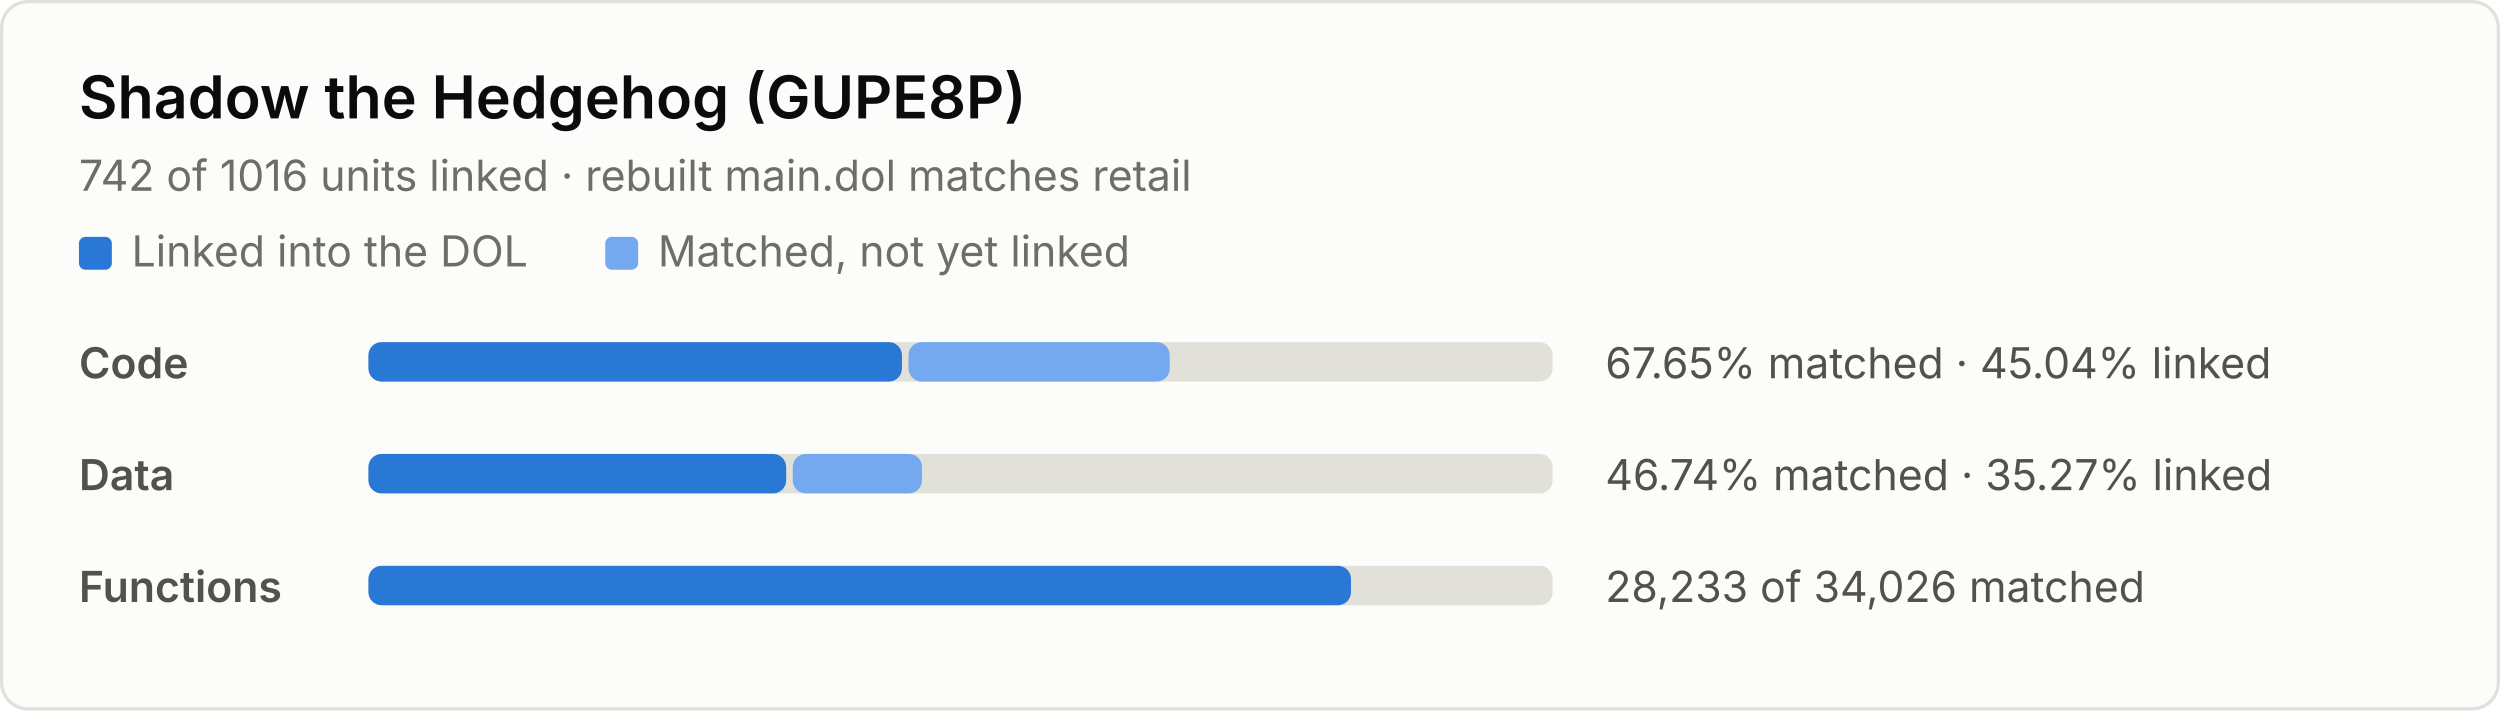
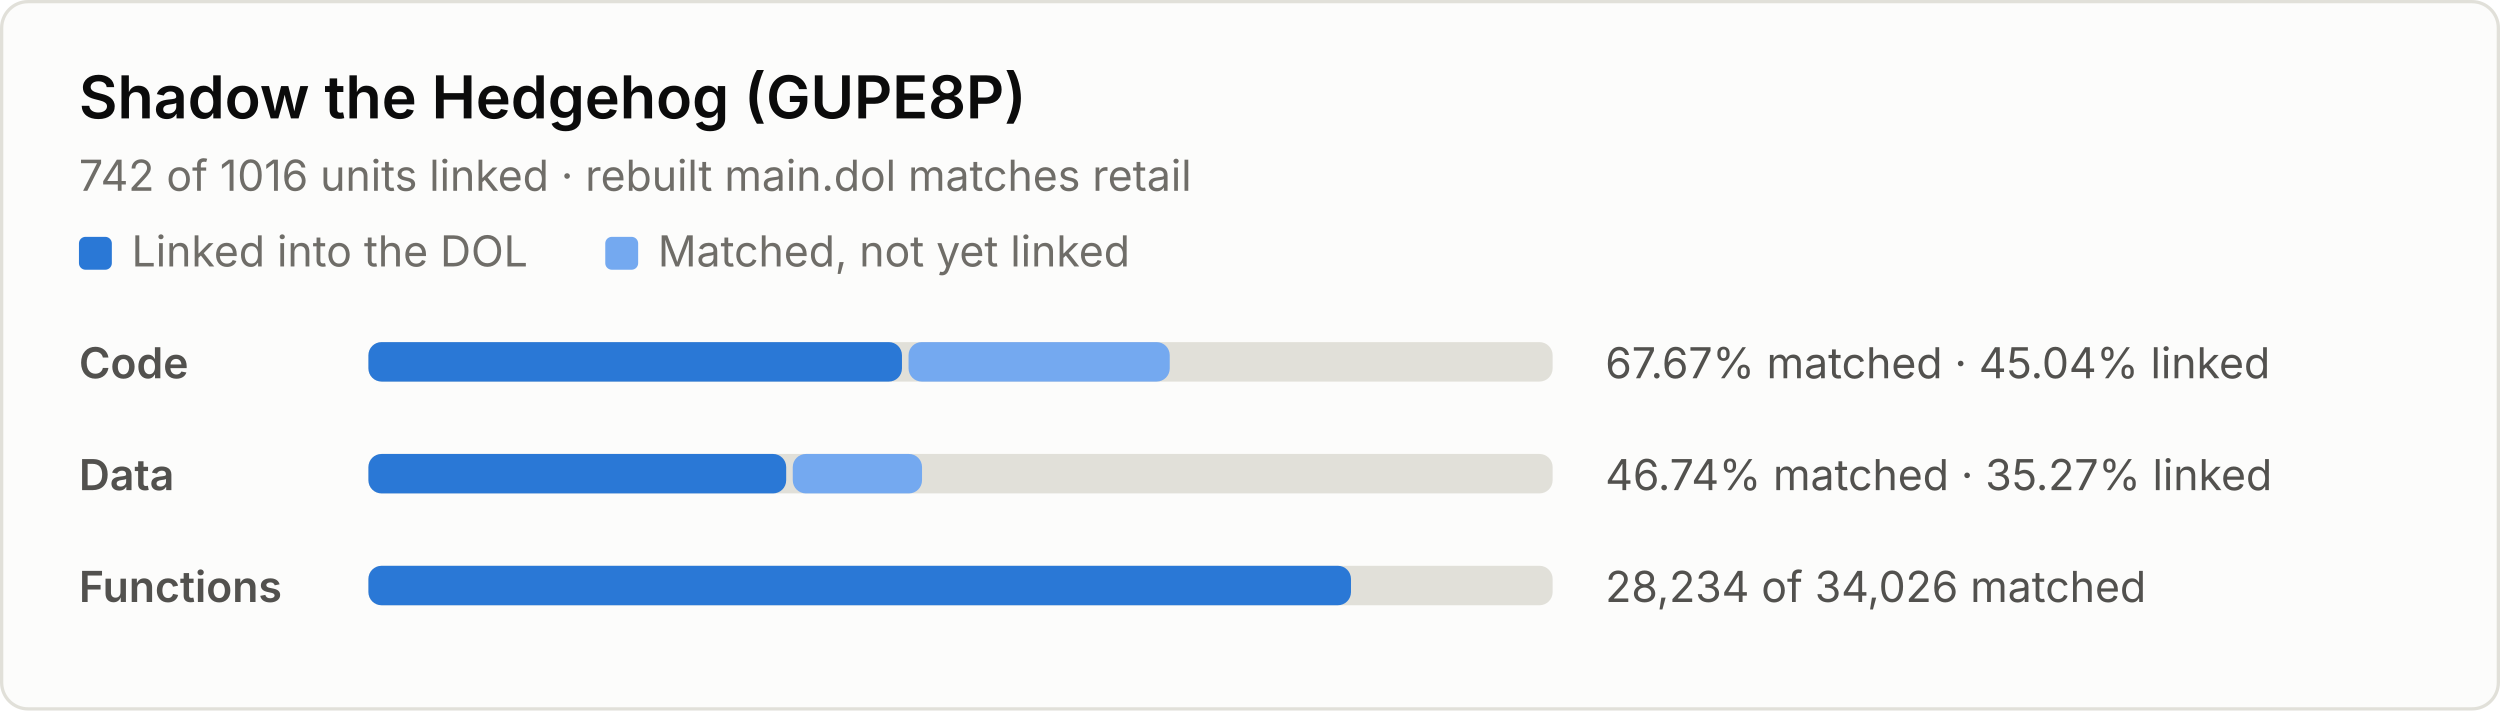
- <svg xmlns="http://www.w3.org/2000/svg" width="760" height="216" viewBox="0 0 760 216" role="img" aria-label="Decompilation progress: 67.65% of code matched, 45.04% linked">
+ <svg xmlns="http://www.w3.org/2000/svg" width="760" height="216" viewBox="0 0 760 216" role="img" aria-label="Decompilation progress: 67.67% of code matched, 45.04% linked">
  <style>
.bg { fill: #fcfcfb; stroke: #e1e0d9; }
.title { fill: #0b0b0b; font: 600 18px system-ui, -apple-system, "Segoe UI", sans-serif; }
.sub, .label, .nums, .key { font: 13px system-ui, -apple-system, "Segoe UI", sans-serif; }
.sub, .key { fill: #6f6d68; }
.label { fill: #52514e; font-weight: 600; }
.nums { fill: #52514e; font-variant-numeric: tabular-nums; }
.track { fill: #e1e0d9; }
.linked { fill: #2a78d6; }
.matched { fill: #74a9f0; }
@media (prefers-color-scheme: dark) {
  .bg { fill: #1a1a19; stroke: #2c2c2a; }
  .title { fill: #f0efec; }
  .sub, .key { fill: #9a988f; }
  .label, .nums { fill: #c3c2b7; }
  .track { fill: #2c2c2a; }
  .linked { fill: #4a94ec; }
  .matched { fill: #2260b0; }
}
</style>
  <rect class="bg" x="0.5" y="0.5" width="759" height="215" rx="8" />
  <text class="title" x="24" y="36">Shadow the Hedgehog (GUPE8P)</text>
  <text class="sub" x="24" y="58">742 of 1016 units linked · rebuilt main.dol matches retail</text>
  <rect class="linked" x="24" y="72" width="10" height="10" rx="2" />
  <text class="key" x="40" y="81">Linked into the DOL</text>
  <rect class="matched" x="184" y="72" width="10" height="10" rx="2" />
  <text class="key" x="200" y="81">Matched, not yet linked</text>
  <text class="label" x="24" y="115">Code</text>
  <rect class="track" x="112" y="104" width="360" height="12" rx="4" />
  <rect class="linked" x="112" y="104" width="162.2" height="12" rx="4" />
  <rect class="matched" x="276.2" y="104" width="79.4" height="12" rx="4" />
-   <text class="nums" x="488" y="115">67.65% matched · 45.04% linked</text>
+   <text class="nums" x="488" y="115">67.67% matched · 45.04% linked</text>
  <text class="label" x="24" y="149">Data</text>
  <rect class="track" x="112" y="138" width="360" height="12" rx="4" />
  <rect class="linked" x="112" y="138" width="127.0" height="12" rx="4" />
  <rect class="matched" x="241.0" y="138" width="39.3" height="12" rx="4" />
  <text class="nums" x="488" y="149">46.74% matched · 35.27% linked</text>
  <text class="label" x="24" y="183">Functions</text>
  <rect class="track" x="112" y="172" width="360" height="12" rx="4" />
  <rect class="linked" x="112" y="172" width="298.7" height="12" rx="4" />
-   <text class="nums" x="488" y="183">28,233 of 34,026 matched</text>
+   <text class="nums" x="488" y="183">28,234 of 34,026 matched</text>
</svg>
